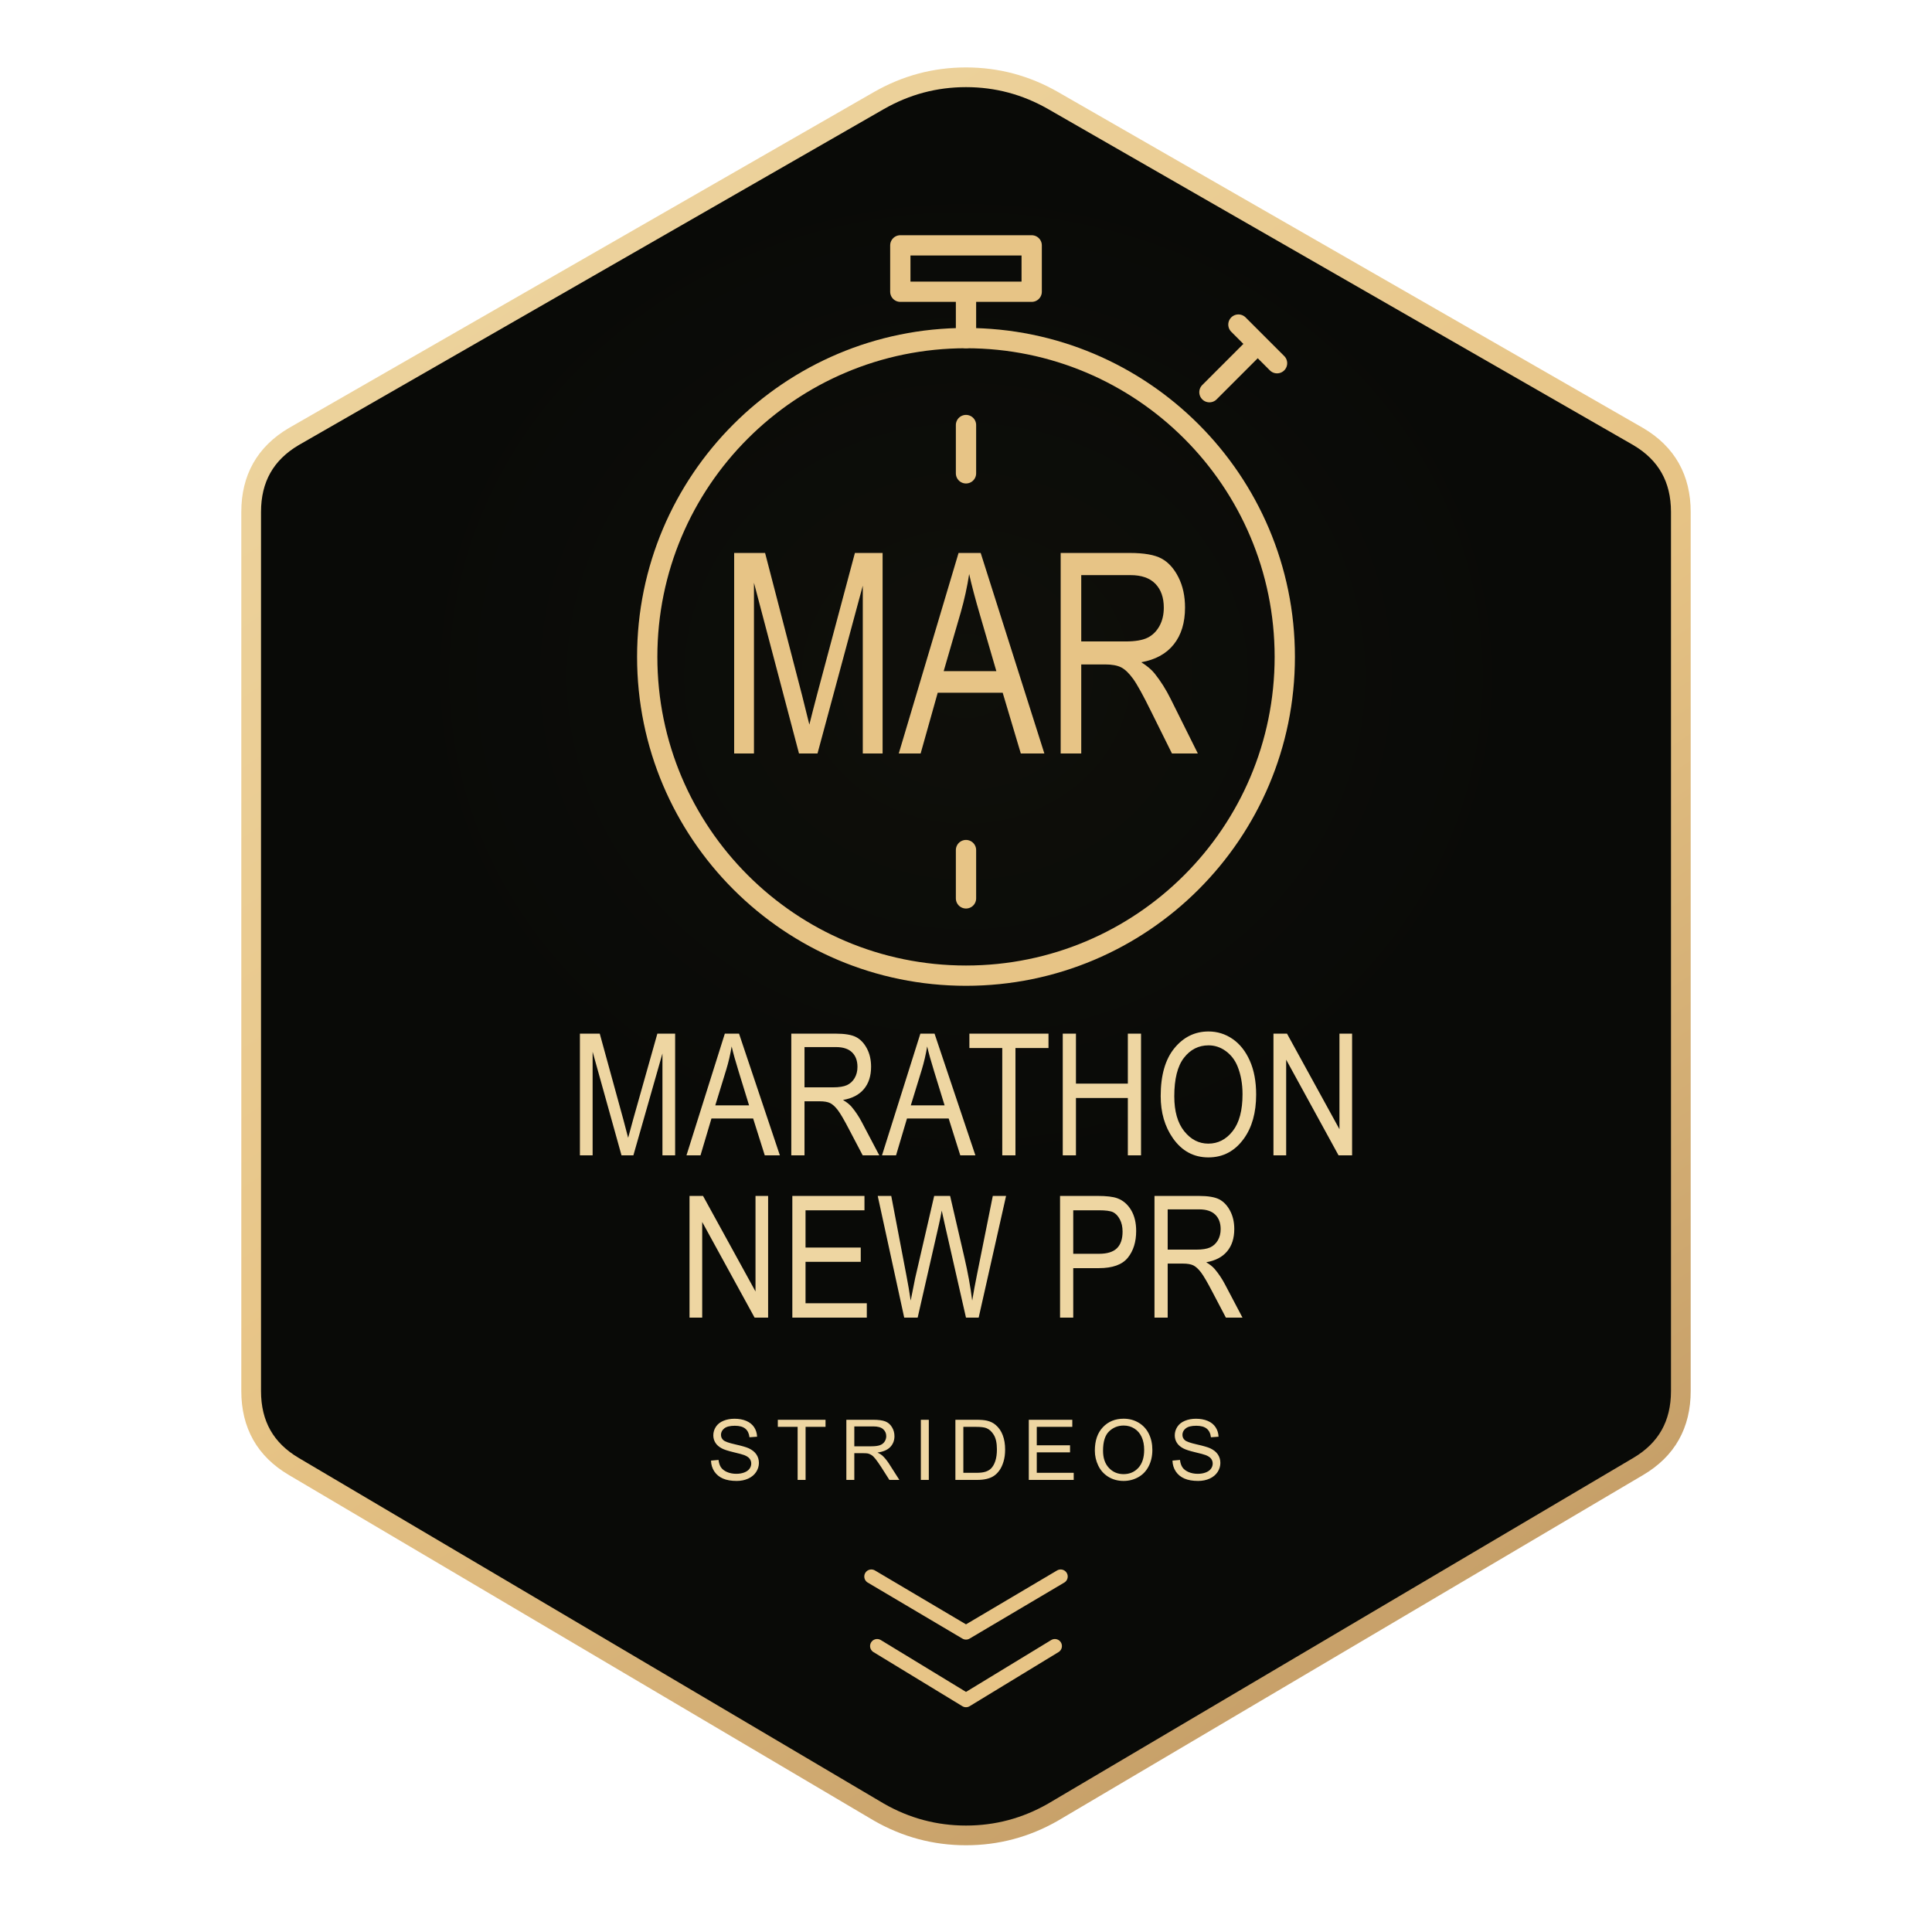
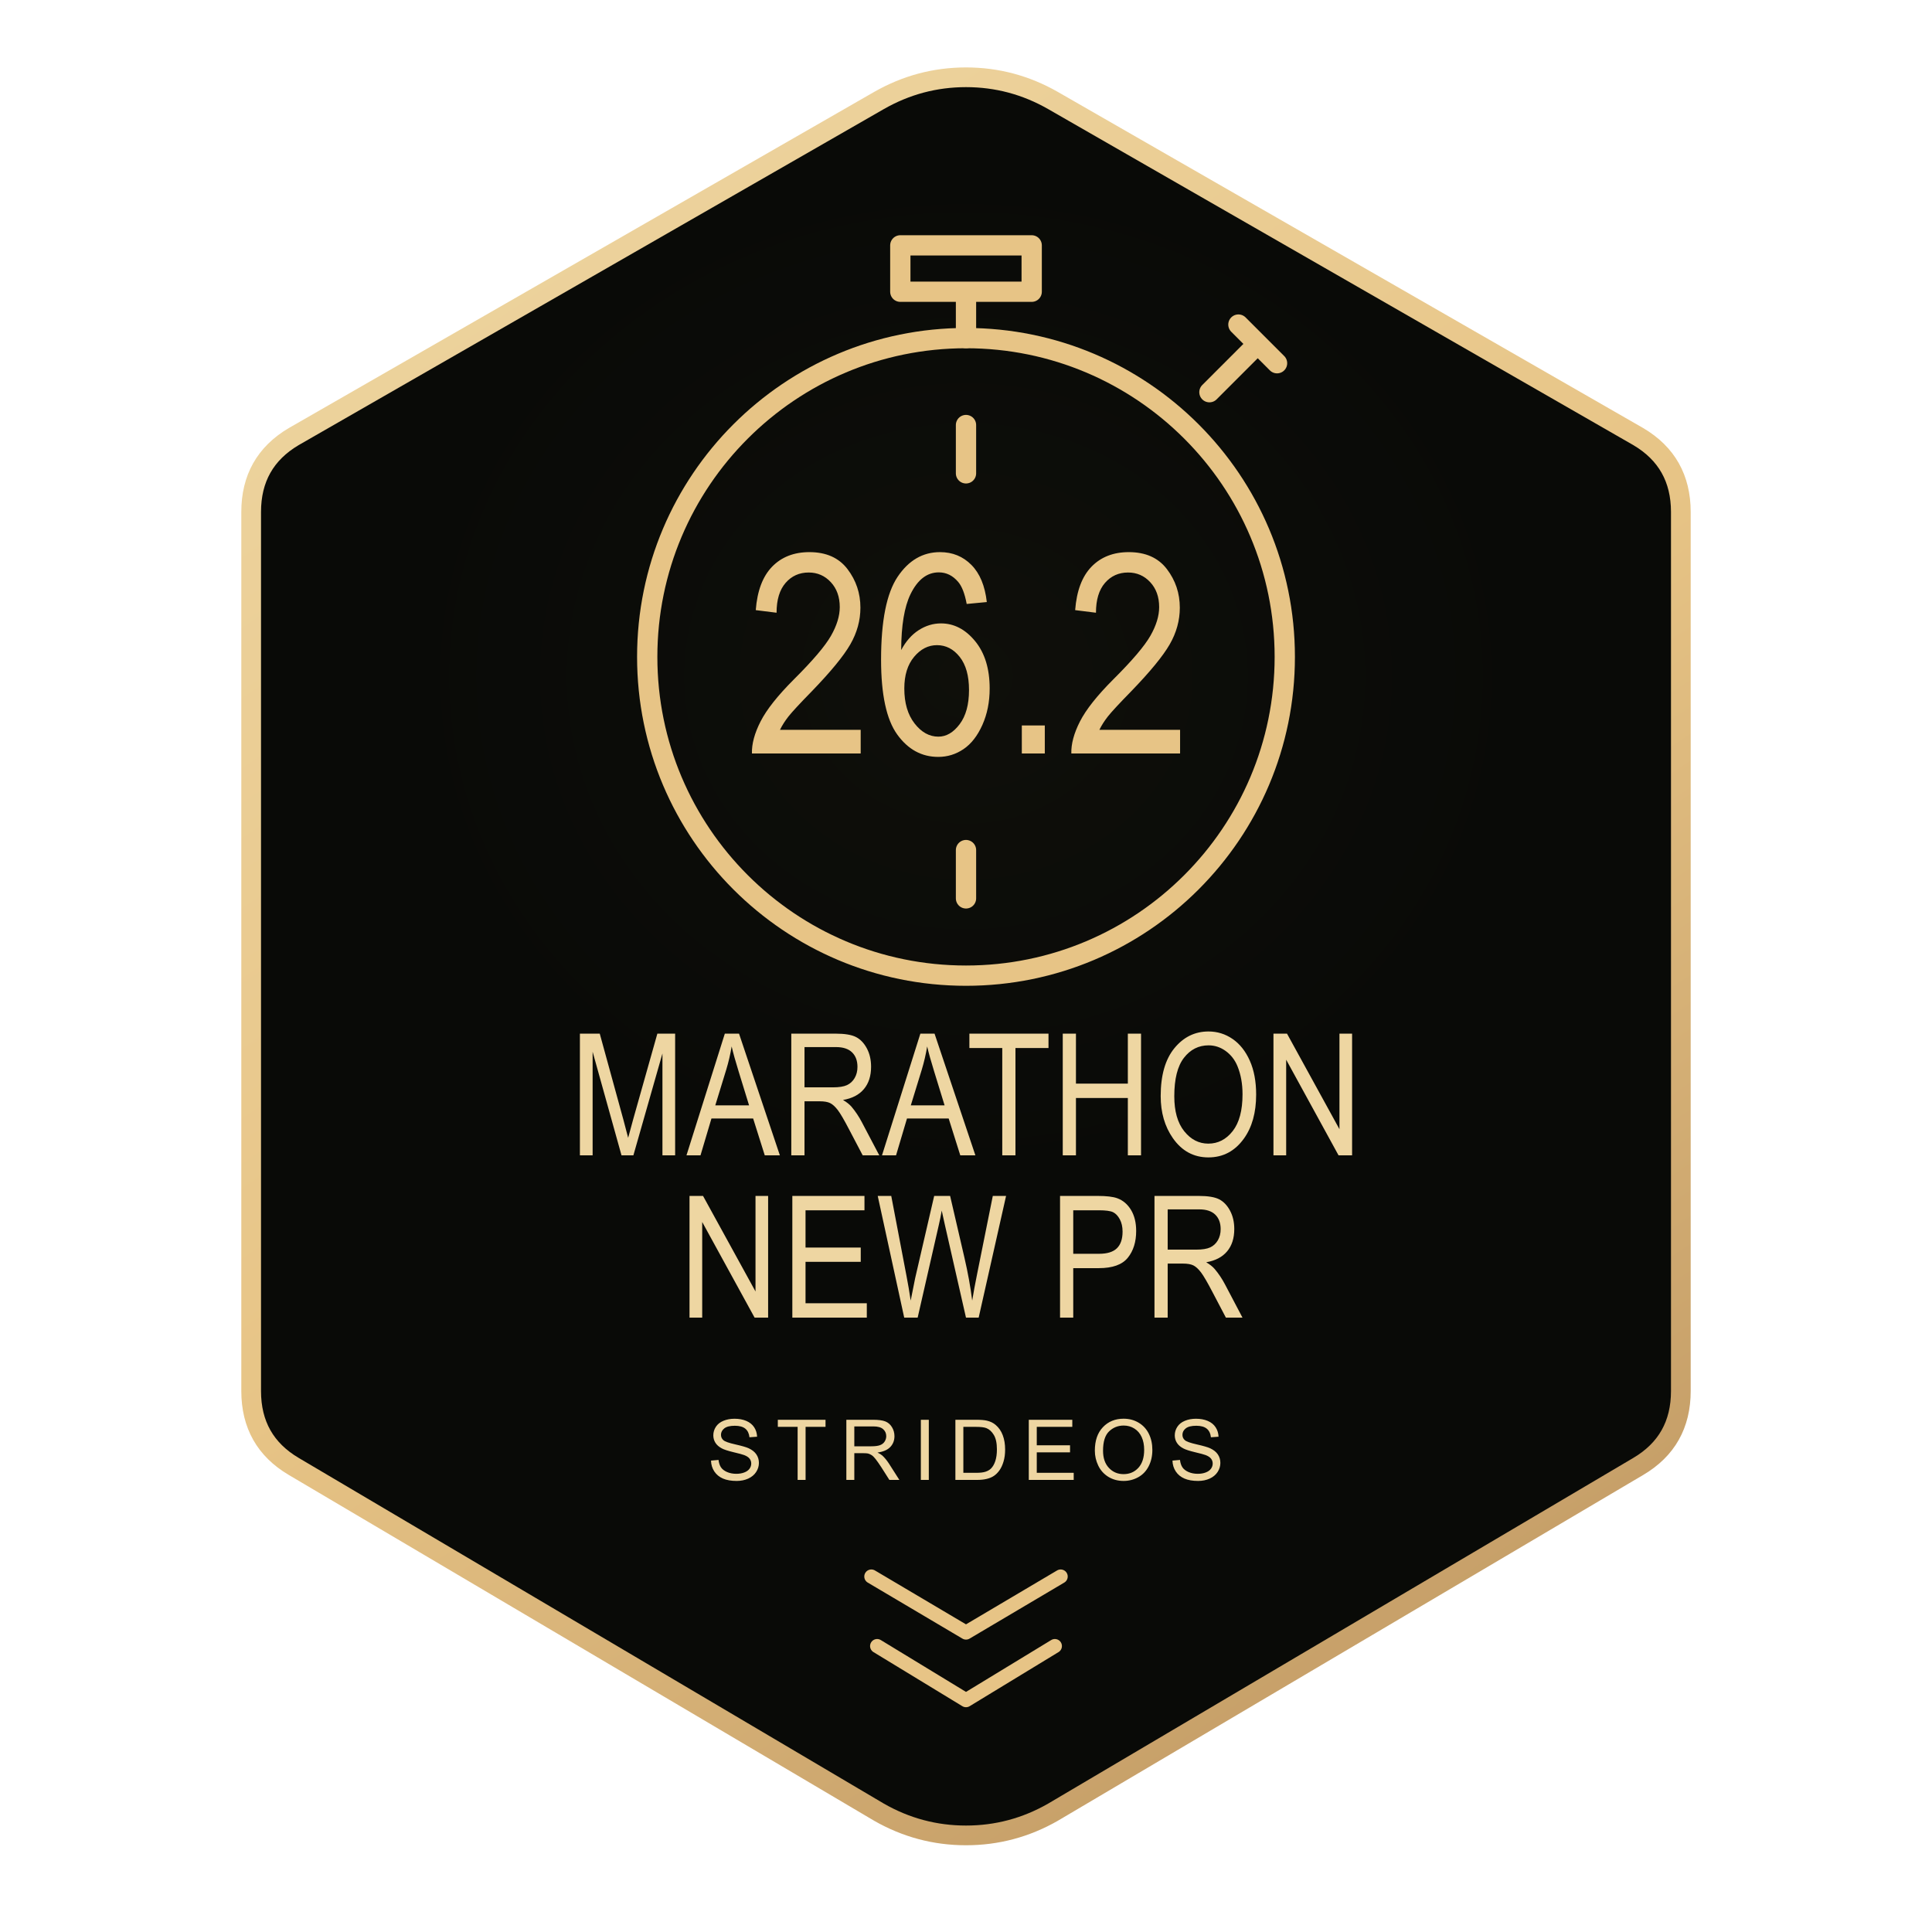
<svg xmlns="http://www.w3.org/2000/svg" width="100" height="100" viewBox="0 0 100 100" fill="none" role="img" aria-label="Marathon personal record badge, earned">
  <defs>
    <linearGradient id="race-pr-marathon-unlocked-edge" x1="20" y1="4" x2="80" y2="95" gradientUnits="userSpaceOnUse">
      <stop stop-color="#EED6A2" />
      <stop offset=".5" stop-color="#E7C486" />
      <stop offset="1" stop-color="#BD9560" />
    </linearGradient>
    <radialGradient id="race-pr-marathon-unlocked-ambient">
      <stop stop-color="#E7C486" stop-opacity=".025" />
      <stop offset="1" stop-color="#E7C486" stop-opacity="0" />
    </radialGradient>
  </defs>
  <path data-frame="firsts-derived" d="M50 4 Q52.4 4 54.5 5.2 L84.8 22.6 Q87 23.9 87 26.5 L87 72 Q87 74.6 84.8 75.9 L54.5 93.8 Q52.4 95 50 95 Q47.6 95 45.5 93.8 L15.2 75.9 Q13 74.6 13 72 L13 26.5 Q13 23.9 15.2 22.6 L45.5 5.2 Q47.6 4 50 4 Z" fill="#090A07" stroke="url(#race-pr-marathon-unlocked-edge)" stroke-width="1.02" stroke-linejoin="round" />
  <ellipse cx="50" cy="35" rx="30" ry="27" fill="url(#race-pr-marathon-unlocked-ambient)" />
  <g data-layout="full-timing">
    <g data-glyph="stopwatch" fill="none" stroke="#E7C486" stroke-width="1.05" stroke-linecap="round" stroke-linejoin="round">
      <circle cx="50" cy="34" r="16.5" />
      <path d="M46.6 12.7 H53.4 V15.1 H46.6 Z M50 15.1 V17.5 M62.6 20.3 L65.1 17.8 M64.1 16.8 L66.1 18.8 M50 22 V24.5 M50 44 V46.5" />
    </g>
-     <path data-lettering="distance-face" data-text="MAR" fill="#E7C486" stroke="none" d="M38 39L38 28.621L39.601 28.621L41.51 35.97L41.892 37.506Q42.032 36.933 42.32 35.842L44.25 28.621L45.683 28.621L45.683 39L44.658 39L44.658 30.313L42.314 39L41.356 39L39.025 30.164L39.025 39ZM46.52 39L49.615 28.621L50.76 28.621L54.056 39L52.837 39L51.899 35.856L48.536 35.856L47.652 39ZM48.845 34.738L51.571 34.738L50.733 31.863Q50.345 30.539 50.164 29.711Q50.01 30.709 49.729 31.693ZM54.9 39L54.9 28.621L58.47 28.621Q59.589 28.621 60.121 28.911Q60.654 29.201 60.995 29.877Q61.337 30.553 61.337 31.446Q61.337 32.621 60.757 33.35Q60.178 34.079 59.073 34.278Q59.522 34.561 59.756 34.851Q60.232 35.446 60.593 36.175L62 39L60.66 39L59.589 36.841Q58.966 35.573 58.648 35.134Q58.329 34.695 58.031 34.543Q57.733 34.391 57.197 34.391L55.965 34.391L55.965 39ZM55.965 33.201L58.256 33.201Q59.006 33.201 59.394 33.01Q59.783 32.819 60.011 32.408Q60.238 31.998 60.238 31.453Q60.238 30.667 59.803 30.217Q59.368 29.768 58.51 29.768L55.965 29.768Z" />
+     <path data-lettering="distance-face" data-text="26.2" fill="#E7C486" stroke="none" d="M44.549 37.775L44.549 39L38.92 39Q38.899 38.257 39.37 37.336Q39.841 36.416 41.094 35.163Q42.559 33.704 43.012 32.908Q43.466 32.111 43.466 31.424Q43.466 30.631 43.002 30.132Q42.538 29.633 41.858 29.633Q41.129 29.633 40.662 30.171Q40.195 30.709 40.195 31.715L39.118 31.58Q39.232 30.086 39.964 29.332Q40.697 28.578 41.894 28.578Q43.197 28.578 43.866 29.456Q44.535 30.334 44.535 31.453Q44.535 32.444 44.011 33.354Q43.487 34.263 42.021 35.779Q41.087 36.734 40.814 37.081Q40.541 37.428 40.372 37.775ZM51.077 31.162L50.036 31.261Q49.887 30.461 49.597 30.122Q49.179 29.626 48.592 29.626Q47.678 29.626 47.126 30.759Q46.652 31.736 46.645 33.647Q47.006 32.968 47.551 32.617Q48.096 32.267 48.705 32.267Q49.717 32.267 50.471 33.184Q51.225 34.101 51.225 35.637Q51.225 36.678 50.847 37.524Q50.468 38.37 49.873 38.773Q49.278 39.177 48.563 39.177Q47.275 39.177 46.439 38.016Q45.604 36.855 45.604 34.143Q45.604 31.134 46.46 29.856Q47.317 28.578 48.655 28.578Q49.625 28.578 50.28 29.24Q50.935 29.902 51.077 31.162ZM46.807 35.637Q46.807 36.763 47.338 37.446Q47.869 38.129 48.57 38.129Q49.186 38.129 49.671 37.485Q50.156 36.841 50.156 35.715Q50.156 34.61 49.675 34.001Q49.193 33.393 48.499 33.393Q47.82 33.393 47.314 33.998Q46.807 34.603 46.807 35.637ZM52.889 39L52.889 37.549L54.079 37.549L54.079 39ZM61.081 37.775L61.081 39L55.452 39Q55.431 38.257 55.902 37.336Q56.373 36.416 57.626 35.163Q59.091 33.704 59.544 32.908Q59.998 32.111 59.998 31.424Q59.998 30.631 59.534 30.132Q59.07 29.633 58.39 29.633Q57.661 29.633 57.194 30.171Q56.727 30.709 56.727 31.715L55.65 31.58Q55.764 30.086 56.496 29.332Q57.229 28.578 58.426 28.578Q59.728 28.578 60.398 29.456Q61.067 30.334 61.067 31.453Q61.067 32.444 60.543 33.354Q60.019 34.263 58.553 35.779Q57.619 36.734 57.346 37.081Q57.073 37.428 56.904 37.775Z" />
  </g>
  <path data-lettering="distance-title" data-text="MARATHON" fill="#EED6A2" stroke="none" d="M30.016 59.8L30.016 53.501L31.043 53.501L32.268 57.961L32.513 58.893Q32.603 58.545 32.788 57.884L34.025 53.501L34.945 53.501L34.945 59.8L34.288 59.8L34.288 54.528L32.784 59.8L32.169 59.8L30.674 54.438L30.674 59.8ZM35.532 59.8L37.517 53.501L38.252 53.501L40.366 59.8L39.584 59.8L38.982 57.892L36.825 57.892L36.258 59.8ZM37.023 57.213L38.772 57.213L38.235 55.469Q37.986 54.665 37.87 54.163Q37.771 54.768 37.59 55.366ZM40.957 59.8L40.957 53.501L43.248 53.501Q43.965 53.501 44.307 53.677Q44.648 53.853 44.868 54.263Q45.087 54.674 45.087 55.215Q45.087 55.929 44.715 56.371Q44.343 56.814 43.634 56.934Q43.922 57.106 44.073 57.282Q44.378 57.643 44.61 58.086L45.512 59.8L44.653 59.8L43.965 58.489Q43.566 57.72 43.362 57.454Q43.157 57.188 42.966 57.095Q42.775 57.003 42.431 57.003L41.641 57.003L41.641 59.8ZM41.641 56.281L43.11 56.281Q43.591 56.281 43.841 56.165Q44.09 56.049 44.236 55.8Q44.382 55.55 44.382 55.22Q44.382 54.743 44.103 54.47Q43.823 54.197 43.273 54.197L41.641 54.197ZM45.652 59.8L47.638 53.501L48.372 53.501L50.486 59.8L49.704 59.8L49.103 57.892L46.946 57.892L46.379 59.8ZM47.143 57.213L48.892 57.213L48.355 55.469Q48.106 54.665 47.99 54.163Q47.891 54.768 47.711 55.366ZM51.877 59.8L51.877 54.244L50.175 54.244L50.175 53.501L54.27 53.501L54.27 54.244L52.56 54.244L52.56 59.8ZM55.008 59.8L55.008 53.501L55.691 53.501L55.691 56.087L58.377 56.087L58.377 53.501L59.06 53.501L59.06 59.8L58.377 59.8L58.377 56.831L55.691 56.831L55.691 59.8ZM60.077 56.732Q60.077 55.121 60.786 54.255Q61.495 53.389 62.552 53.389Q63.235 53.389 63.798 53.776Q64.361 54.163 64.689 54.899Q65.018 55.636 65.018 56.655Q65.018 58.055 64.382 58.936Q63.682 59.907 62.547 59.907Q61.404 59.907 60.708 58.911Q60.077 58.008 60.077 56.732ZM60.781 56.745Q60.781 57.909 61.295 58.552Q61.808 59.194 62.543 59.194Q63.295 59.194 63.804 58.545Q64.313 57.896 64.313 56.638Q64.313 55.825 64.051 55.185Q63.849 54.695 63.443 54.401Q63.037 54.107 62.556 54.107Q61.782 54.107 61.282 54.751Q60.781 55.396 60.781 56.745ZM65.914 59.8L65.914 53.501L66.615 53.501L69.33 58.446L69.33 53.501L69.984 53.501L69.984 59.8L69.283 59.8L66.572 54.85L66.572 59.8Z" />
  <path data-lettering="new-pr" data-text="NEW PR" fill="#EED6A2" stroke="none" d="M35.689 68.2L35.689 61.901L36.389 61.901L39.105 66.846L39.105 61.901L39.758 61.901L39.758 68.2L39.058 68.2L36.346 63.25L36.346 68.2ZM41.011 68.2L41.011 61.901L44.745 61.901L44.745 62.644L41.694 62.644L41.694 64.573L44.552 64.573L44.552 65.312L41.694 65.312L41.694 67.457L44.866 67.457L44.866 68.2ZM46.802 68.2L45.431 61.901L46.131 61.901L46.918 66.03Q47.042 66.666 47.137 67.319L47.369 66.155L48.353 61.901L49.178 61.901L49.917 65.089Q50.188 66.254 50.321 67.319Q50.42 66.705 50.574 65.948L51.387 61.901L52.074 61.901L50.656 68.2L49.999 68.2L48.907 63.4L48.744 62.661Q48.671 63.074 48.594 63.4L47.498 68.2ZM54.868 68.2L54.868 61.901L56.815 61.901Q57.502 61.901 57.829 62.021Q58.275 62.184 58.542 62.627Q58.808 63.07 58.808 63.714Q58.808 64.565 58.374 65.102Q57.94 65.639 56.875 65.639L55.551 65.639L55.551 68.2ZM55.551 64.896L56.888 64.896Q57.519 64.896 57.811 64.61Q58.104 64.324 58.104 63.748Q58.104 63.375 57.96 63.108Q57.816 62.842 57.612 62.743Q57.407 62.644 56.875 62.644L55.551 62.644ZM59.756 68.2L59.756 61.901L62.046 61.901Q62.764 61.901 63.106 62.077Q63.447 62.253 63.666 62.663Q63.886 63.074 63.886 63.615Q63.886 64.329 63.514 64.771Q63.142 65.214 62.433 65.334Q62.721 65.506 62.871 65.682Q63.177 66.043 63.409 66.486L64.311 68.2L63.452 68.2L62.764 66.889Q62.364 66.12 62.16 65.854Q61.956 65.588 61.765 65.495Q61.574 65.403 61.23 65.403L60.439 65.403L60.439 68.2ZM60.439 64.681L61.909 64.681Q62.39 64.681 62.639 64.565Q62.889 64.449 63.035 64.2Q63.181 63.95 63.181 63.62Q63.181 63.143 62.902 62.87Q62.622 62.597 62.072 62.597L60.439 62.597Z" />
  <g data-wordmark="STRIDEOS">
    <path data-text="STRIDEOS" fill="#EED6A2" stroke="none" d="M36.802 75.6L37.191 75.565C37.209 75.721 37.251 75.85 37.318 75.95C37.385 76.049 37.49 76.129 37.632 76.192C37.774 76.253 37.934 76.284 38.111 76.284C38.268 76.284 38.407 76.26 38.527 76.213C38.646 76.167 38.736 76.103 38.794 76.022C38.854 75.94 38.884 75.851 38.884 75.754C38.884 75.657 38.855 75.572 38.798 75.499C38.742 75.426 38.649 75.365 38.519 75.315C38.436 75.283 38.25 75.232 37.964 75.165C37.678 75.096 37.477 75.031 37.363 74.969C37.214 74.891 37.104 74.795 37.031 74.68C36.958 74.564 36.921 74.435 36.921 74.292C36.921 74.134 36.965 73.987 37.054 73.85C37.144 73.713 37.274 73.61 37.445 73.54C37.617 73.469 37.807 73.434 38.017 73.434C38.248 73.434 38.451 73.471 38.626 73.545C38.803 73.62 38.939 73.729 39.035 73.874C39.129 74.018 39.18 74.182 39.187 74.364L38.792 74.393C38.771 74.197 38.7 74.048 38.578 73.948C38.455 73.848 38.274 73.797 38.035 73.797C37.785 73.797 37.602 73.843 37.488 73.934C37.375 74.025 37.318 74.135 37.318 74.264C37.318 74.376 37.358 74.468 37.439 74.54C37.518 74.613 37.725 74.687 38.06 74.762C38.395 74.838 38.625 74.904 38.75 74.961C38.93 75.045 39.064 75.151 39.15 75.28C39.237 75.408 39.281 75.555 39.281 75.721C39.281 75.887 39.233 76.043 39.138 76.19C39.043 76.336 38.906 76.45 38.728 76.532C38.551 76.612 38.352 76.653 38.13 76.653C37.848 76.653 37.611 76.612 37.421 76.53C37.231 76.448 37.082 76.325 36.972 76.161C36.864 75.996 36.807 75.809 36.802 75.6ZM41.285 76.6L41.285 73.854L40.26 73.854L40.26 73.487L42.729 73.487L42.729 73.854L41.697 73.854L41.697 76.6ZM43.807 76.6L43.807 73.487L45.188 73.487C45.465 73.487 45.676 73.515 45.821 73.571C45.965 73.627 46.081 73.726 46.167 73.868C46.253 74.008 46.297 74.165 46.297 74.336C46.297 74.557 46.226 74.743 46.083 74.895C45.939 75.046 45.718 75.143 45.418 75.184C45.528 75.236 45.611 75.288 45.668 75.338C45.788 75.449 45.902 75.587 46.01 75.752L46.551 76.6L46.034 76.6L45.622 75.952C45.5 75.766 45.401 75.623 45.323 75.524C45.246 75.425 45.176 75.356 45.114 75.317C45.052 75.277 44.99 75.249 44.926 75.233C44.879 75.223 44.803 75.217 44.698 75.217L44.219 75.217L44.219 76.6ZM44.219 74.86L45.104 74.86C45.292 74.86 45.44 74.841 45.545 74.803C45.652 74.764 45.733 74.702 45.788 74.616C45.843 74.53 45.872 74.437 45.872 74.336C45.872 74.189 45.818 74.068 45.711 73.973C45.604 73.878 45.436 73.831 45.206 73.831L44.219 73.831ZM47.663 76.6L47.663 73.487L48.075 73.487L48.075 76.6ZM49.451 76.6L49.451 73.487L50.523 73.487C50.766 73.487 50.95 73.502 51.078 73.532C51.256 73.572 51.409 73.646 51.535 73.754C51.699 73.893 51.821 74.07 51.902 74.286C51.984 74.502 52.025 74.749 52.025 75.026C52.025 75.263 51.997 75.473 51.941 75.655C51.887 75.837 51.815 75.988 51.729 76.108C51.643 76.228 51.548 76.322 51.445 76.391C51.344 76.46 51.22 76.512 51.074 76.547C50.93 76.583 50.763 76.6 50.574 76.6ZM49.863 76.233L50.527 76.233C50.733 76.233 50.894 76.214 51.01 76.176C51.127 76.137 51.221 76.083 51.291 76.014C51.389 75.917 51.464 75.785 51.518 75.62C51.572 75.455 51.6 75.254 51.6 75.02C51.6 74.695 51.546 74.445 51.439 74.27C51.333 74.094 51.203 73.977 51.051 73.918C50.94 73.875 50.762 73.854 50.518 73.854L49.863 73.854ZM53.25 76.6L53.25 73.487L55.502 73.487L55.502 73.854L53.663 73.854L53.663 74.807L55.385 74.807L55.385 75.172L53.663 75.172L53.663 76.233L55.575 76.233L55.575 76.6ZM56.669 75.084C56.669 74.568 56.808 74.164 57.085 73.872C57.362 73.579 57.72 73.432 58.159 73.432C58.447 73.432 58.706 73.501 58.937 73.639C59.167 73.776 59.343 73.967 59.464 74.213C59.585 74.458 59.646 74.736 59.646 75.047C59.646 75.364 59.582 75.646 59.454 75.895C59.326 76.144 59.146 76.333 58.913 76.461C58.68 76.589 58.428 76.653 58.157 76.653C57.864 76.653 57.602 76.583 57.37 76.442C57.14 76.3 56.965 76.107 56.847 75.862C56.728 75.616 56.669 75.357 56.669 75.084ZM57.093 75.09C57.093 75.465 57.193 75.761 57.396 75.977C57.597 76.193 57.851 76.301 58.155 76.301C58.465 76.301 58.72 76.193 58.921 75.975C59.121 75.756 59.222 75.447 59.222 75.045C59.222 74.792 59.179 74.57 59.093 74.381C59.007 74.193 58.881 74.046 58.716 73.942C58.552 73.838 58.367 73.786 58.161 73.786C57.869 73.786 57.618 73.886 57.407 74.086C57.197 74.287 57.093 74.622 57.093 75.09ZM60.687 75.6L61.076 75.565C61.094 75.721 61.136 75.85 61.203 75.95C61.27 76.049 61.375 76.129 61.517 76.192C61.659 76.253 61.818 76.284 61.996 76.284C62.153 76.284 62.292 76.26 62.412 76.213C62.531 76.167 62.621 76.103 62.679 76.022C62.739 75.94 62.769 75.851 62.769 75.754C62.769 75.657 62.74 75.572 62.683 75.499C62.627 75.426 62.534 75.365 62.404 75.315C62.32 75.283 62.135 75.232 61.849 75.165C61.562 75.096 61.362 75.031 61.248 74.969C61.099 74.891 60.988 74.795 60.916 74.68C60.842 74.564 60.806 74.435 60.806 74.292C60.806 74.134 60.85 73.987 60.939 73.85C61.029 73.713 61.159 73.61 61.33 73.54C61.501 73.469 61.692 73.434 61.902 73.434C62.132 73.434 62.335 73.471 62.511 73.545C62.688 73.62 62.824 73.729 62.919 73.874C63.014 74.018 63.065 74.182 63.072 74.364L62.677 74.393C62.656 74.197 62.584 74.048 62.462 73.948C62.34 73.848 62.159 73.797 61.919 73.797C61.669 73.797 61.487 73.843 61.373 73.934C61.259 74.025 61.203 74.135 61.203 74.264C61.203 74.376 61.243 74.468 61.324 74.54C61.403 74.613 61.61 74.687 61.945 74.762C62.279 74.838 62.509 74.904 62.634 74.961C62.815 75.045 62.949 75.151 63.035 75.28C63.122 75.408 63.166 75.555 63.166 75.721C63.166 75.887 63.118 76.043 63.023 76.19C62.928 76.336 62.791 76.45 62.613 76.532C62.436 76.612 62.236 76.653 62.015 76.653C61.732 76.653 61.496 76.612 61.306 76.53C61.116 76.448 60.966 76.325 60.857 76.161C60.749 75.996 60.692 75.809 60.687 75.6ZM36.607 72.662" />
  </g>
  <path data-chevrons="2" d="M45.1 81.6 L50 84.5 L54.9 81.6 M45.4 85.2 L50 88 L54.6 85.2" stroke="#E7C486" stroke-width=".73" stroke-linecap="round" stroke-linejoin="round" />
</svg>
